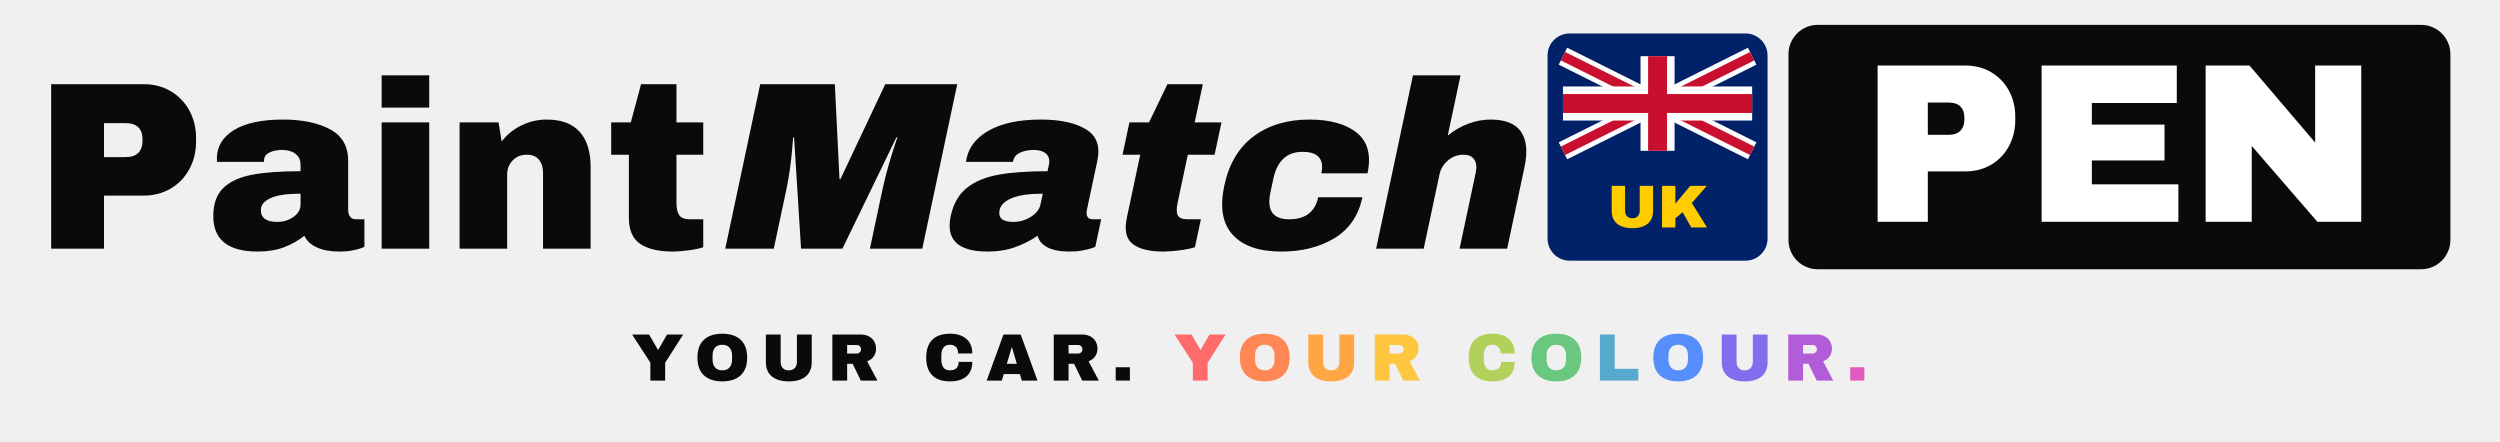
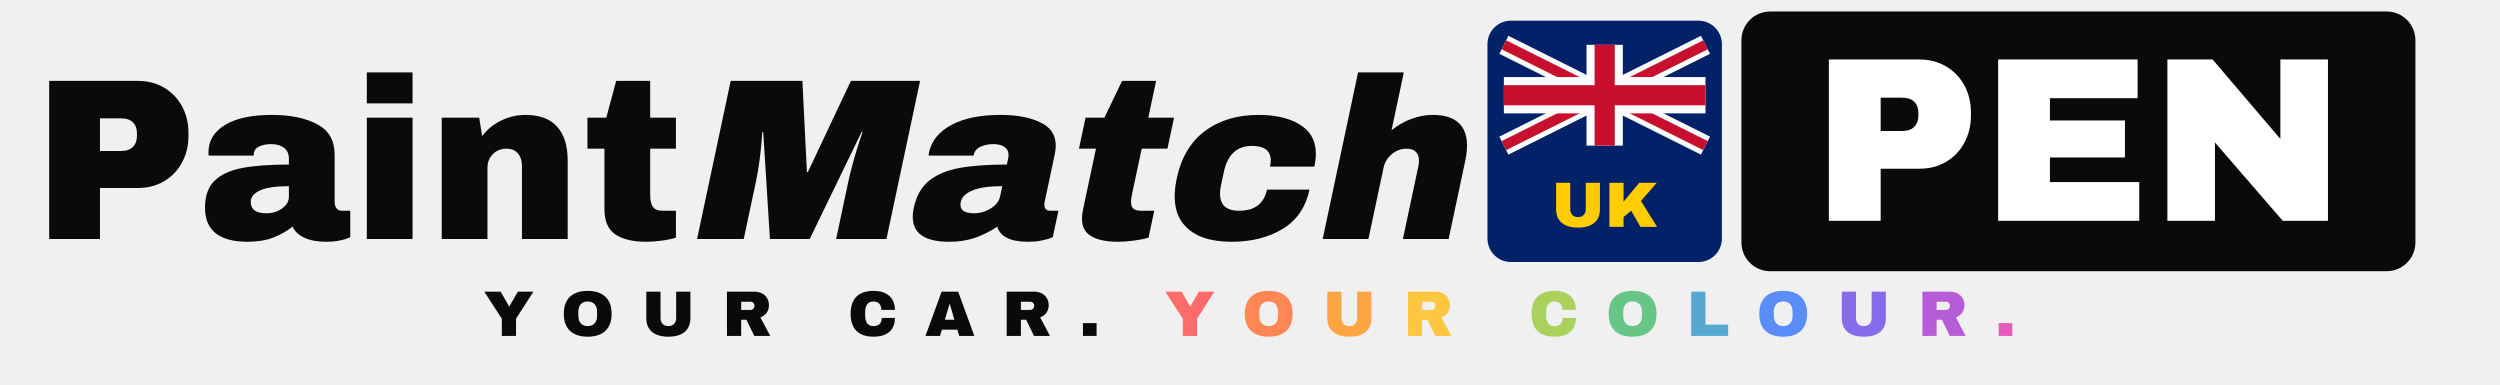
- <svg xmlns="http://www.w3.org/2000/svg" viewBox="0 0 2300.13 406.56" role="img" aria-label="PaintMatchPen">
+ <svg xmlns="http://www.w3.org/2000/svg" viewBox="0 0 2393.07 367.84" role="img" aria-label="PaintMatchPen">
  <path d="M180.4 127.16V130.02Q180.4 144.1 174.24 155.54Q168.08 166.98 157.08 173.47Q146.08 179.96 132.0 179.96H95.7V228.8H47.08V77.44H132.0Q146.08 77.44 157.08 83.93Q168.08 90.42 174.24 101.75Q180.4 113.08 180.4 127.16ZM95.7 144.54H115.72Q123.42 144.54 127.27 140.58Q131.12 136.62 131.12 129.8V128.04Q131.12 121 127.27 117.15Q123.42 113.3 115.72 113.3H95.7Z M320.32 147.84V193.16Q320.32 196.9 322.08 199.32Q323.84 201.74 327.36 201.74H335.28V227.04Q334.62 227.48 331.87 228.47Q329.12 229.46 324.06 230.45Q319.0 231.44 312.4 231.44Q299.64 231.44 291.39 227.59Q283.14 223.74 280.06 216.92Q271.7 223.52 261.36 227.48Q251.02 231.44 237.16 231.44Q196.24 231.44 196.24 198.88Q196.24 181.94 205.37 173.03Q214.5 164.12 231.66 160.82Q248.82 157.52 276.54 157.52V151.8Q276.54 144.98 271.81 141.46Q267.08 137.94 259.6 137.94Q252.78 137.94 247.83 140.36Q242.88 142.78 242.88 148.06V148.94H199.76Q199.54 147.84 199.54 145.86Q199.54 129.36 215.27 119.68Q231.0 110 260.26 110Q286.88 110 303.6 118.91Q320.32 127.82 320.32 147.84ZM240.02 193.16Q240.02 204.16 254.98 204.16Q263.56 204.16 270.05 199.54Q276.54 194.92 276.54 188.1V178.2Q257.84 178.2 248.93 182.27Q240.02 186.34 240.02 193.16Z M351.12 99.0V69.3H394.9V99.0ZM351.12 228.8V112.64H394.9V228.8Z M543.4 153.56V228.8H499.62V158.84Q499.62 151.36 495.77 146.85Q491.92 142.34 484.88 142.34Q476.74 142.34 471.68 147.62Q466.62 152.9 466.62 160.6V228.8H422.84V112.64H458.7L461.56 130.24Q468.38 121 479.49 115.5Q490.6 110 502.92 110Q523.16 110 533.28 121.22Q543.4 132.44 543.4 153.56Z M647.02 112.64V142.34H622.38V186.56Q622.38 194.48 625.02 198.11Q627.66 201.74 634.7 201.74H647.02V227.48Q641.74 229.24 633.38 230.34Q625.02 231.44 618.86 231.44Q599.5 231.44 589.05 224.4Q578.6 217.36 578.6 200.42V142.34H562.32V112.64H580.36L589.82 77.44H622.38V112.64Z" fill="#0A0A0A" />
  <path d="M800.36 228.8 811.957 174.24Q814.108 164.12 817.146 153.45Q820.184 142.78 822.607 135.52Q825.03 128.26 825.671 126.28H824.791L775.06 228.8H737.0L730.585 126.5H729.705Q729.504 128.48 728.974 135.63Q728.444 142.78 727.056 153.45Q725.668 164.12 723.517 174.24L711.92 228.8H667.26L699.433 77.44H768.073L772.388 164.78H773.268L814.493 77.44H880.713L848.54 228.8Z M1009.629 147.84 999.996 193.16Q999.201 196.9 1000.446 199.32Q1001.692 201.74 1005.212 201.74H1013.132L1007.754 227.04Q1007.001 227.48 1004.04 228.47Q1001.08 229.46 995.809 230.45Q990.539 231.44 983.939 231.44Q971.179 231.44 963.747 227.59Q956.316 223.74 954.685 216.92Q944.922 223.52 933.741 227.48Q922.559 231.44 908.699 231.44Q867.779 231.44 874.7 198.88Q878.3 181.94 889.324 173.03Q900.348 164.12 918.21 160.82Q936.071 157.52 963.791 157.52L965.007 151.8Q966.456 144.98 962.475 141.46Q958.493 137.94 951.013 137.94Q944.193 137.94 938.729 140.36Q933.264 142.78 932.142 148.06L931.955 148.94H888.835Q888.849 147.84 889.269 145.86Q892.777 129.36 910.564 119.68Q928.352 110 957.612 110Q984.232 110 999.058 118.91Q1013.884 127.82 1009.629 147.84ZM919.696 193.16Q917.357 204.16 932.317 204.16Q940.897 204.16 948.369 199.54Q955.841 194.92 957.291 188.1L959.395 178.2Q940.695 178.2 930.92 182.27Q921.145 186.34 919.696 193.16Z M1123.811 112.64 1117.498 142.34H1092.858L1083.458 186.56Q1081.775 194.48 1083.643 198.11Q1085.512 201.74 1092.552 201.74H1104.872L1099.401 227.48Q1093.746 229.24 1085.153 230.34Q1076.559 231.44 1070.399 231.44Q1051.039 231.44 1042.085 224.4Q1033.132 217.36 1036.732 200.42L1049.078 142.34H1032.798L1039.111 112.64H1057.151L1074.093 77.44H1106.653L1099.171 112.64Z M1258.17 159.5H1215.71Q1219.919 139.7 1198.359 139.7Q1176.799 139.7 1171.515 164.56L1168.849 177.1Q1163.612 201.74 1186.052 201.74Q1208.492 201.74 1212.794 181.5H1253.494Q1248.116 206.8 1227.788 219.12Q1207.459 231.44 1178.859 231.44Q1148.279 231.44 1134.172 216.04Q1120.066 200.64 1126.425 170.72Q1132.785 140.8 1153.438 125.4Q1174.092 110 1204.672 110Q1233.272 110 1248.386 122.21Q1263.501 134.42 1258.17 159.5Z M1371.432 110Q1391.672 110 1399.407 121.22Q1407.142 132.44 1402.653 153.56L1386.66 228.8H1342.88L1357.75 158.84Q1359.34 151.36 1356.449 146.85Q1353.558 142.34 1346.518 142.34Q1338.378 142.34 1332.195 147.62Q1326.013 152.9 1324.376 160.6L1309.88 228.8H1266.1L1300.003 69.3H1343.783L1331.999 124.74Q1340.535 117.7 1350.813 113.85Q1361.092 110 1371.432 110Z" fill="#0A0A0A" />
-   <rect x="1423.84" y="30.80" width="202.40" height="209.00" rx="20.24" ry="20.24" fill="#012169" />
-   <line x1="1438.01" y1="51.70" x2="1612.07" y2="138.73" stroke="#FFF" stroke-width="17.41" />
-   <line x1="1612.07" y1="51.70" x2="1438.01" y2="138.73" stroke="#FFF" stroke-width="17.41" />
-   <line x1="1438.01" y1="51.70" x2="1612.07" y2="138.73" stroke="#C8102E" stroke-width="8.70" />
-   <line x1="1612.07" y1="51.70" x2="1438.01" y2="138.73" stroke="#C8102E" stroke-width="8.70" />
-   <line x1="1525.04" y1="51.70" x2="1525.04" y2="138.73" stroke="#FFF" stroke-width="31.33" />
-   <line x1="1438.01" y1="95.22" x2="1612.07" y2="95.22" stroke="#FFF" stroke-width="31.33" />
-   <line x1="1525.04" y1="51.70" x2="1525.04" y2="138.73" stroke="#C8102E" stroke-width="17.41" />
-   <line x1="1438.01" y1="95.22" x2="1612.07" y2="95.22" stroke="#C8102E" stroke-width="17.41" />
-   <path d="M1501.916 209.945Q1492.799 209.945 1487.824 205.831Q1482.849 201.718 1482.849 193.88V171.033H1495.134V193.713Q1495.134 196.937 1496.857 198.855Q1498.58 200.773 1501.86 200.773Q1505.14 200.773 1506.891 198.827Q1508.642 196.881 1508.642 193.713V171.033H1520.927V193.88Q1520.927 201.718 1515.979 205.831Q1511.032 209.945 1501.916 209.945Z M1555.057 171.033H1570.288L1556.558 186.765L1570.566 209.277H1556.058L1548.109 195.269L1541.438 200.717V209.277H1529.153V171.033H1541.438V187.376Z" fill="#FFCC00" />
-   <rect x="1650.44" y="27.83" width="599.09" height="214.94" rx="22.0" ry="22.0" fill="#0A0A0A" stroke="#0A0A0A" stroke-width="9.9" />
-   <path d="M1854.16 107.523V110.24Q1854.16 123.616 1848.308 134.484Q1842.456 145.352 1832.006 151.517Q1821.556 157.683 1808.18 157.683H1773.695V204.081H1727.506V60.289H1808.18Q1821.556 60.289 1832.006 66.454Q1842.456 72.62 1848.308 83.383Q1854.16 94.147 1854.16 107.523ZM1773.695 124.034H1792.714Q1800.029 124.034 1803.687 120.272Q1807.344 116.51 1807.344 110.031V108.359Q1807.344 101.671 1803.687 98.013Q1800.029 94.356 1792.714 94.356H1773.695Z M1878.404 60.289H2002.759V94.774H1924.593V114.629H1991.473V147.651H1924.593V169.596H2004.222V204.081H1878.404Z M2132.13 204.081 2071.729 134.275V204.081H2029.302V60.289H2069.639L2130.04 131.14V60.289H2172.467V204.081Z" fill="#FFF" />
-   <path d="M611.99 350.152H598.377V333.705L581.56 307.771H597.206L605.338 321.878H605.584L613.715 307.771H628.561L611.99 333.705Z" fill="#0A0A0A" />
-   <path d="M687.45 328.962Q687.45 339.68 681.475 345.286Q675.5 350.891 664.535 350.891Q653.57 350.891 647.626 345.316Q641.682 339.742 641.682 328.962Q641.682 318.182 647.626 312.607Q653.57 307.032 664.535 307.032Q675.5 307.032 681.475 312.638Q687.45 318.243 687.45 328.962ZM655.603 326.99V330.933Q655.603 335.43 657.882 338.078Q660.162 340.727 664.535 340.727Q668.909 340.727 671.219 338.078Q673.529 335.43 673.529 330.933V326.99Q673.529 322.494 671.219 319.845Q668.909 317.196 664.535 317.196Q660.162 317.196 657.882 319.845Q655.603 322.494 655.603 326.99Z" fill="#0A0A0A" />
-   <path d="M725.766 350.891Q715.663 350.891 710.15 346.333Q704.637 341.774 704.637 333.089V307.771H718.25V332.904Q718.25 336.477 720.16 338.602Q722.07 340.727 725.704 340.727Q729.338 340.727 731.279 338.571Q733.219 336.415 733.219 332.904V307.771H746.833V333.089Q746.833 341.774 741.35 346.333Q735.868 350.891 725.766 350.891Z" fill="#0A0A0A" />
-   <path d="M797.838 332.411 807.262 350.152H791.986L784.47 334.69H779.419V350.152H765.806V307.771H791.739Q796.298 307.771 799.532 309.527Q802.766 311.282 804.398 314.27Q806.03 317.258 806.03 320.769Q806.03 324.65 803.936 327.791Q801.842 330.933 797.838 332.411ZM788.351 317.442H779.419V325.266H788.351Q789.953 325.266 791.062 324.126Q792.17 322.986 792.17 321.323Q792.17 319.66 791.062 318.551Q789.953 317.442 788.351 317.442Z" fill="#0A0A0A" />
+   <rect x="1423.84" y="19.80" width="224.40" height="231.00" rx="22.44" ry="22.44" fill="#012169" />
+   <line x1="1439.55" y1="42.90" x2="1632.53" y2="139.39" stroke="#FFF" stroke-width="19.30" />
+   <line x1="1632.53" y1="42.90" x2="1439.55" y2="139.39" stroke="#FFF" stroke-width="19.30" />
+   <line x1="1439.55" y1="42.90" x2="1632.53" y2="139.39" stroke="#C8102E" stroke-width="9.65" />
+   <line x1="1632.53" y1="42.90" x2="1439.55" y2="139.39" stroke="#C8102E" stroke-width="9.65" />
+   <line x1="1536.04" y1="42.90" x2="1536.04" y2="139.39" stroke="#FFF" stroke-width="34.74" />
+   <line x1="1439.55" y1="91.15" x2="1632.53" y2="91.15" stroke="#FFF" stroke-width="34.74" />
+   <line x1="1536.04" y1="42.90" x2="1536.04" y2="139.39" stroke="#C8102E" stroke-width="19.30" />
+   <line x1="1439.55" y1="91.15" x2="1632.53" y2="91.15" stroke="#C8102E" stroke-width="19.30" />
+   <path d="M1510.55 217.89Q1500.501 217.89 1495.017 213.356Q1489.533 208.821 1489.533 200.182V174.998H1503.074V199.998Q1503.074 203.552 1504.974 205.666Q1506.873 207.78 1510.489 207.78Q1514.104 207.78 1516.034 205.635Q1517.964 203.491 1517.964 199.998V174.998H1531.506V200.182Q1531.506 208.821 1526.052 213.356Q1520.599 217.89 1510.55 217.89Z M1569.128 174.998H1585.917L1570.783 192.339L1586.224 217.155H1570.231L1561.469 201.714L1554.116 207.719V217.155H1540.574V174.998H1554.116V193.013Z" fill="#FFCC00" />
+   <rect x="1672.44" y="16.50" width="634.16" height="237.60" rx="22.0" ry="22.0" fill="#0A0A0A" stroke="#0A0A0A" stroke-width="11.0" />
+   <path d="M1886.632 107.659V110.576Q1886.632 124.938 1880.349 136.607Q1874.066 148.276 1862.846 154.895Q1851.626 161.515 1837.264 161.515H1800.238V211.332H1750.646V56.945H1837.264Q1851.626 56.945 1862.846 63.565Q1874.066 70.184 1880.349 81.741Q1886.632 93.298 1886.632 107.659ZM1800.238 125.387H1820.658Q1828.512 125.387 1832.439 121.348Q1836.366 117.308 1836.366 110.352V108.557Q1836.366 101.376 1832.439 97.449Q1828.512 93.522 1820.658 93.522H1800.238Z M1912.662 56.945H2046.18V93.971H1962.255V115.289H2034.063V150.744H1962.255V174.306H2047.751V211.332H1912.662Z M2185.084 211.332 2120.232 136.382V211.332H2074.679V56.945H2117.988L2182.84 133.016V56.945H2228.393V211.332Z" fill="#FFF" />
+   <path d="M493.986 321.552H480.372V305.105L463.555 279.171H479.202L487.333 293.278H487.579L495.711 279.171H510.556L493.986 305.105Z" fill="#0A0A0A" />
+   <path d="M585.462 300.362Q585.462 311.08 579.487 316.686Q573.511 322.291 562.547 322.291Q551.582 322.291 545.637 316.716Q539.693 311.142 539.693 300.362Q539.693 289.582 545.637 284.007Q551.582 278.432 562.547 278.432Q573.511 278.432 579.487 284.038Q585.462 289.643 585.462 300.362ZM553.615 298.39V302.333Q553.615 306.83 555.894 309.478Q558.173 312.127 562.547 312.127Q566.92 312.127 569.23 309.478Q571.54 306.83 571.54 302.333V298.39Q571.54 293.894 569.23 291.245Q566.92 288.596 562.547 288.596Q558.173 288.596 555.894 291.245Q553.615 293.894 553.615 298.39Z" fill="#0A0A0A" />
+   <path d="M639.793 322.291Q629.691 322.291 624.177 317.733Q618.664 313.174 618.664 304.489V279.171H632.278V304.304Q632.278 307.877 634.187 310.002Q636.097 312.127 639.731 312.127Q643.366 312.127 645.306 309.971Q647.247 307.815 647.247 304.304V279.171H660.86V304.489Q660.86 313.174 655.378 317.733Q649.895 322.291 639.793 322.291Z" fill="#0A0A0A" />
+   <path d="M727.881 303.811 737.306 321.552H722.029L714.514 306.09H709.463V321.552H695.849V279.171H721.783Q726.341 279.171 729.575 280.927Q732.809 282.682 734.441 285.67Q736.074 288.658 736.074 292.169Q736.074 296.05 733.979 299.191Q731.885 302.333 727.881 303.811ZM718.395 288.842H709.463V296.666H718.395Q719.996 296.666 721.105 295.526Q722.214 294.386 722.214 292.723Q722.214 291.06 721.105 289.951Q719.996 288.842 718.395 288.842Z" fill="#0A0A0A" />
  <path d="" fill="#0A0A0A" />
-   <path d="M894.55 325.204H881.552Q881.552 321.508 879.612 319.352Q877.671 317.196 874.098 317.196Q869.971 317.196 868.031 319.783Q866.09 322.37 866.09 326.99V330.933Q866.09 335.491 868.031 338.109Q869.971 340.727 873.975 340.727Q877.918 340.727 879.95 338.694Q881.983 336.662 881.983 332.966H894.55Q894.55 341.651 889.221 346.271Q883.893 350.891 874.16 350.891Q863.318 350.891 857.744 345.347Q852.169 339.803 852.169 328.962Q852.169 318.12 857.744 312.576Q863.318 307.032 874.16 307.032Q883.585 307.032 889.067 311.744Q894.55 316.457 894.55 325.204Z" fill="#0A0A0A" />
-   <path d="M940.134 350.152 938.347 344.177H923.502L921.715 350.152H907.794L923.255 307.771H939.086L954.548 350.152ZM926.335 334.69H935.514L931.078 319.598H930.832Z" fill="#0A0A0A" />
-   <path d="M1001.549 332.411 1010.974 350.152H995.697L988.182 334.69H983.13V350.152H969.517V307.771H995.45Q1000.009 307.771 1003.243 309.527Q1006.477 311.282 1008.109 314.27Q1009.742 317.258 1009.742 320.769Q1009.742 324.65 1007.647 327.791Q1005.553 330.933 1001.549 332.411ZM992.062 317.442H983.13V325.266H992.062Q993.664 325.266 994.773 324.126Q995.882 322.986 995.882 321.323Q995.882 319.66 994.773 318.551Q993.664 317.442 992.062 317.442Z" fill="#0A0A0A" />
-   <path d="M1026.497 350.152V337.894H1039.556V350.152Z" fill="#0A0A0A" />
-   <path d="M1111.074 350.152H1097.46V333.705L1080.643 307.771H1096.29L1104.421 321.878H1104.667L1112.798 307.771H1127.644L1111.074 333.705Z" fill="rgb(255,107,107)" />
-   <path d="M1186.534 328.962Q1186.534 339.68 1180.559 345.286Q1174.583 350.891 1163.619 350.891Q1152.654 350.891 1146.709 345.316Q1140.765 339.742 1140.765 328.962Q1140.765 318.182 1146.709 312.607Q1152.654 307.032 1163.619 307.032Q1174.583 307.032 1180.559 312.638Q1186.534 318.243 1186.534 328.962ZM1154.687 326.99V330.933Q1154.687 335.43 1156.966 338.078Q1159.245 340.727 1163.619 340.727Q1167.992 340.727 1170.302 338.078Q1172.612 335.43 1172.612 330.933V326.99Q1172.612 322.494 1170.302 319.845Q1167.992 317.196 1163.619 317.196Q1159.245 317.196 1156.966 319.845Q1154.687 322.494 1154.687 326.99Z" fill="rgb(255,135,86)" />
-   <path d="M1224.849 350.891Q1214.746 350.891 1209.233 346.333Q1203.72 341.774 1203.72 333.089V307.771H1217.334V332.904Q1217.334 336.477 1219.243 338.602Q1221.153 340.727 1224.787 340.727Q1228.422 340.727 1230.362 338.571Q1232.302 336.415 1232.302 332.904V307.771H1245.916V333.089Q1245.916 341.774 1240.434 346.333Q1234.951 350.891 1224.849 350.891Z" fill="rgb(255,165,68)" />
-   <path d="M1296.921 332.411 1306.346 350.152H1291.069L1283.554 334.69H1278.502V350.152H1264.889V307.771H1290.822Q1295.381 307.771 1298.615 309.527Q1301.849 311.282 1303.481 314.27Q1305.114 317.258 1305.114 320.769Q1305.114 324.65 1303.019 327.791Q1300.925 330.933 1296.921 332.411ZM1287.434 317.442H1278.502V325.266H1287.434Q1289.036 325.266 1290.145 324.126Q1291.254 322.986 1291.254 321.323Q1291.254 319.66 1290.145 318.551Q1289.036 317.442 1287.434 317.442Z" fill="rgb(255,199,63)" />
-   <path d="" fill="rgb(220,213,74)" />
-   <path d="M1393.633 325.204H1380.635Q1380.635 321.508 1378.695 319.352Q1376.754 317.196 1373.182 317.196Q1369.054 317.196 1367.114 319.783Q1365.174 322.37 1365.174 326.99V330.933Q1365.174 335.491 1367.114 338.109Q1369.054 340.727 1373.058 340.727Q1377.001 340.727 1379.034 338.694Q1381.066 336.662 1381.066 332.966H1393.633Q1393.633 341.651 1388.304 346.271Q1382.976 350.891 1373.243 350.891Q1362.402 350.891 1356.827 345.347Q1351.252 339.803 1351.252 328.962Q1351.252 318.12 1356.827 312.576Q1362.402 307.032 1373.243 307.032Q1382.668 307.032 1388.15 311.744Q1393.633 316.457 1393.633 325.204Z" fill="rgb(178,209,91)" />
-   <path d="M1454.802 328.962Q1454.802 339.68 1448.826 345.286Q1442.851 350.891 1431.886 350.891Q1420.922 350.891 1414.977 345.316Q1409.033 339.742 1409.033 328.962Q1409.033 318.182 1414.977 312.607Q1420.922 307.032 1431.886 307.032Q1442.851 307.032 1448.826 312.638Q1454.802 318.243 1454.802 328.962ZM1422.954 326.99V330.933Q1422.954 335.43 1425.234 338.078Q1427.513 340.727 1431.886 340.727Q1436.26 340.727 1438.57 338.078Q1440.88 335.43 1440.88 330.933V326.99Q1440.88 322.494 1438.57 319.845Q1436.26 317.196 1431.886 317.196Q1427.513 317.196 1425.234 319.845Q1422.954 322.494 1422.954 326.99Z" fill="rgb(105,199,127)" />
-   <path d="M1471.988 307.771H1485.602V339.31H1507.346V350.152H1471.988Z" fill="rgb(87,169,205)" />
-   <path d="M1566.914 328.962Q1566.914 339.68 1560.938 345.286Q1554.963 350.891 1543.998 350.891Q1533.034 350.891 1527.089 345.316Q1521.145 339.742 1521.145 328.962Q1521.145 318.182 1527.089 312.607Q1533.034 307.032 1543.998 307.032Q1554.963 307.032 1560.938 312.638Q1566.914 318.243 1566.914 328.962ZM1535.066 326.99V330.933Q1535.066 335.43 1537.346 338.078Q1539.625 340.727 1543.998 340.727Q1548.372 340.727 1550.682 338.078Q1552.992 335.43 1552.992 330.933V326.99Q1552.992 322.494 1550.682 319.845Q1548.372 317.196 1543.998 317.196Q1539.625 317.196 1537.346 319.845Q1535.066 322.494 1535.066 326.99Z" fill="rgb(86,143,251)" />
-   <path d="M1605.229 350.891Q1595.126 350.891 1589.613 346.333Q1584.1 341.774 1584.1 333.089V307.771H1597.714V332.904Q1597.714 336.477 1599.623 338.602Q1601.533 340.727 1605.167 340.727Q1608.802 340.727 1610.742 338.571Q1612.682 336.415 1612.682 332.904V307.771H1626.296V333.089Q1626.296 341.774 1620.814 346.333Q1615.331 350.891 1605.229 350.891Z" fill="rgb(130,110,237)" />
-   <path d="M1677.301 332.411 1686.726 350.152H1671.449L1663.934 334.69H1658.882V350.152H1645.269V307.771H1671.202Q1675.761 307.771 1678.995 309.527Q1682.229 311.282 1683.861 314.27Q1685.494 317.258 1685.494 320.769Q1685.494 324.65 1683.399 327.791Q1681.305 330.933 1677.301 332.411ZM1667.814 317.442H1658.882V325.266H1667.814Q1669.416 325.266 1670.525 324.126Q1671.634 322.986 1671.634 321.323Q1671.634 319.66 1670.525 318.551Q1669.416 317.442 1667.814 317.442Z" fill="rgb(177,92,216)" />
-   <path d="M1702.249 350.152V337.894H1715.308V350.152Z" fill="rgb(224,91,190)" />
+   <path d="M856.625 296.604H843.627Q843.627 292.908 841.687 290.752Q839.747 288.596 836.174 288.596Q832.047 288.596 830.106 291.183Q828.166 293.77 828.166 298.39V302.333Q828.166 306.891 830.106 309.509Q832.047 312.127 836.051 312.127Q839.993 312.127 842.026 310.094Q844.059 308.062 844.059 304.366H856.625Q856.625 313.051 851.297 317.671Q845.968 322.291 836.235 322.291Q825.394 322.291 819.819 316.747Q814.244 311.203 814.244 300.362Q814.244 289.52 819.819 283.976Q825.394 278.432 836.235 278.432Q845.66 278.432 851.143 283.144Q856.625 287.857 856.625 296.604Z" fill="#0A0A0A" />
+   <path d="M918.225 321.552 916.439 315.577H901.593L899.807 321.552H885.885L901.347 279.171H917.178L932.639 321.552ZM904.427 306.09H913.605L909.17 290.998H908.923Z" fill="#0A0A0A" />
+   <path d="M995.656 303.811 1005.081 321.552H989.804L982.289 306.09H977.238V321.552H963.624V279.171H989.558Q994.116 279.171 997.35 280.927Q1000.584 282.682 1002.217 285.67Q1003.849 288.658 1003.849 292.169Q1003.849 296.05 1001.755 299.191Q999.66 302.333 995.656 303.811ZM986.17 288.842H977.238V296.666H986.17Q987.771 296.666 988.88 295.526Q989.989 294.386 989.989 292.723Q989.989 291.06 988.88 289.951Q987.771 288.842 986.17 288.842Z" fill="#0A0A0A" />
+   <path d="M1036.62 321.552V309.294H1049.679V321.552Z" fill="#0A0A0A" />
+   <path d="M1145.837 321.552H1132.223V305.105L1115.407 279.171H1131.053L1139.184 293.278H1139.431L1147.562 279.171H1162.407L1145.837 305.105Z" fill="rgb(255,107,107)" />
+   <path d="M1237.313 300.362Q1237.313 311.08 1231.338 316.686Q1225.363 322.291 1214.398 322.291Q1203.433 322.291 1197.489 316.716Q1191.544 311.142 1191.544 300.362Q1191.544 289.582 1197.489 284.007Q1203.433 278.432 1214.398 278.432Q1225.363 278.432 1231.338 284.038Q1237.313 289.643 1237.313 300.362ZM1205.466 298.39V302.333Q1205.466 306.83 1207.745 309.478Q1210.024 312.127 1214.398 312.127Q1218.771 312.127 1221.081 309.478Q1223.391 306.83 1223.391 302.333V298.39Q1223.391 293.894 1221.081 291.245Q1218.771 288.596 1214.398 288.596Q1210.024 288.596 1207.745 291.245Q1205.466 293.894 1205.466 298.39Z" fill="rgb(255,135,86)" />
+   <path d="M1291.644 322.291Q1281.542 322.291 1276.029 317.733Q1270.515 313.174 1270.515 304.489V279.171H1284.129V304.304Q1284.129 307.877 1286.039 310.002Q1287.948 312.127 1291.583 312.127Q1295.217 312.127 1297.157 309.971Q1299.098 307.815 1299.098 304.304V279.171H1312.711V304.489Q1312.711 313.174 1307.229 317.733Q1301.747 322.291 1291.644 322.291Z" fill="rgb(255,165,68)" />
+   <path d="M1379.732 303.811 1389.157 321.552H1373.88L1366.365 306.09H1361.314V321.552H1347.7V279.171H1373.634Q1378.192 279.171 1381.426 280.927Q1384.66 282.682 1386.293 285.67Q1387.925 288.658 1387.925 292.169Q1387.925 296.05 1385.831 299.191Q1383.736 302.333 1379.732 303.811ZM1370.246 288.842H1361.314V296.666H1370.246Q1371.847 296.666 1372.956 295.526Q1374.065 294.386 1374.065 292.723Q1374.065 291.06 1372.956 289.951Q1371.847 288.842 1370.246 288.842Z" fill="rgb(255,198,63)" />
+   <path d="" fill="rgb(221,213,73)" />
+   <path d="M1508.476 296.604H1495.479Q1495.479 292.908 1493.538 290.752Q1491.598 288.596 1488.025 288.596Q1483.898 288.596 1481.957 291.183Q1480.017 293.77 1480.017 298.39V302.333Q1480.017 306.891 1481.957 309.509Q1483.898 312.127 1487.902 312.127Q1491.844 312.127 1493.877 310.094Q1495.91 308.062 1495.91 304.366H1508.476Q1508.476 313.051 1503.148 317.671Q1497.819 322.291 1488.087 322.291Q1477.245 322.291 1471.67 316.747Q1466.095 311.203 1466.095 300.362Q1466.095 289.52 1471.67 283.976Q1477.245 278.432 1488.087 278.432Q1497.511 278.432 1502.994 283.144Q1508.476 287.857 1508.476 296.604Z" fill="rgb(171,209,93)" />
+   <path d="M1585.661 300.362Q1585.661 311.08 1579.686 316.686Q1573.711 322.291 1562.746 322.291Q1551.781 322.291 1545.837 316.716Q1539.892 311.142 1539.892 300.362Q1539.892 289.582 1545.837 284.007Q1551.781 278.432 1562.746 278.432Q1573.711 278.432 1579.686 284.038Q1585.661 289.643 1585.661 300.362ZM1553.814 298.39V302.333Q1553.814 306.83 1556.093 309.478Q1558.372 312.127 1562.746 312.127Q1567.119 312.127 1569.429 309.478Q1571.739 306.83 1571.739 302.333V298.39Q1571.739 293.894 1569.429 291.245Q1567.119 288.596 1562.746 288.596Q1558.372 288.596 1556.093 291.245Q1553.814 293.894 1553.814 298.39Z" fill="rgb(103,197,133)" />
+   <path d="M1618.863 279.171H1632.477V310.71H1654.222V321.552H1618.863Z" fill="rgb(86,167,210)" />
+   <path d="M1729.805 300.362Q1729.805 311.08 1723.83 316.686Q1717.855 322.291 1706.89 322.291Q1695.925 322.291 1689.981 316.716Q1684.036 311.142 1684.036 300.362Q1684.036 289.582 1689.981 284.007Q1695.925 278.432 1706.89 278.432Q1717.855 278.432 1723.83 284.038Q1729.805 289.643 1729.805 300.362ZM1697.958 298.39V302.333Q1697.958 306.83 1700.237 309.478Q1702.516 312.127 1706.89 312.127Q1711.263 312.127 1713.573 309.478Q1715.883 306.83 1715.883 302.333V298.39Q1715.883 293.894 1713.573 291.245Q1711.263 288.596 1706.89 288.596Q1702.516 288.596 1700.237 291.245Q1697.958 293.894 1697.958 298.39Z" fill="rgb(90,140,250)" />
+   <path d="M1784.136 322.291Q1774.034 322.291 1768.521 317.733Q1763.007 313.174 1763.007 304.489V279.171H1776.621V304.304Q1776.621 307.877 1778.531 310.002Q1780.44 312.127 1784.075 312.127Q1787.709 312.127 1789.649 309.971Q1791.59 307.815 1791.59 304.304V279.171H1805.203V304.489Q1805.203 313.174 1799.721 317.733Q1794.239 322.291 1784.136 322.291Z" fill="rgb(134,107,235)" />
+   <path d="M1872.224 303.811 1881.649 321.552H1866.372L1858.857 306.09H1853.806V321.552H1840.192V279.171H1866.126Q1870.684 279.171 1873.918 280.927Q1877.152 282.682 1878.785 285.67Q1880.417 288.658 1880.417 292.169Q1880.417 296.05 1878.323 299.191Q1876.228 302.333 1872.224 303.811ZM1862.738 288.842H1853.806V296.666H1862.738Q1864.339 296.666 1865.448 295.526Q1866.557 294.386 1866.557 292.723Q1866.557 291.06 1865.448 289.951Q1864.339 288.842 1862.738 288.842Z" fill="rgb(181,92,214)" />
+   <path d="M1913.188 321.552V309.294H1926.247V321.552Z" fill="rgb(228,91,188)" />
</svg>
